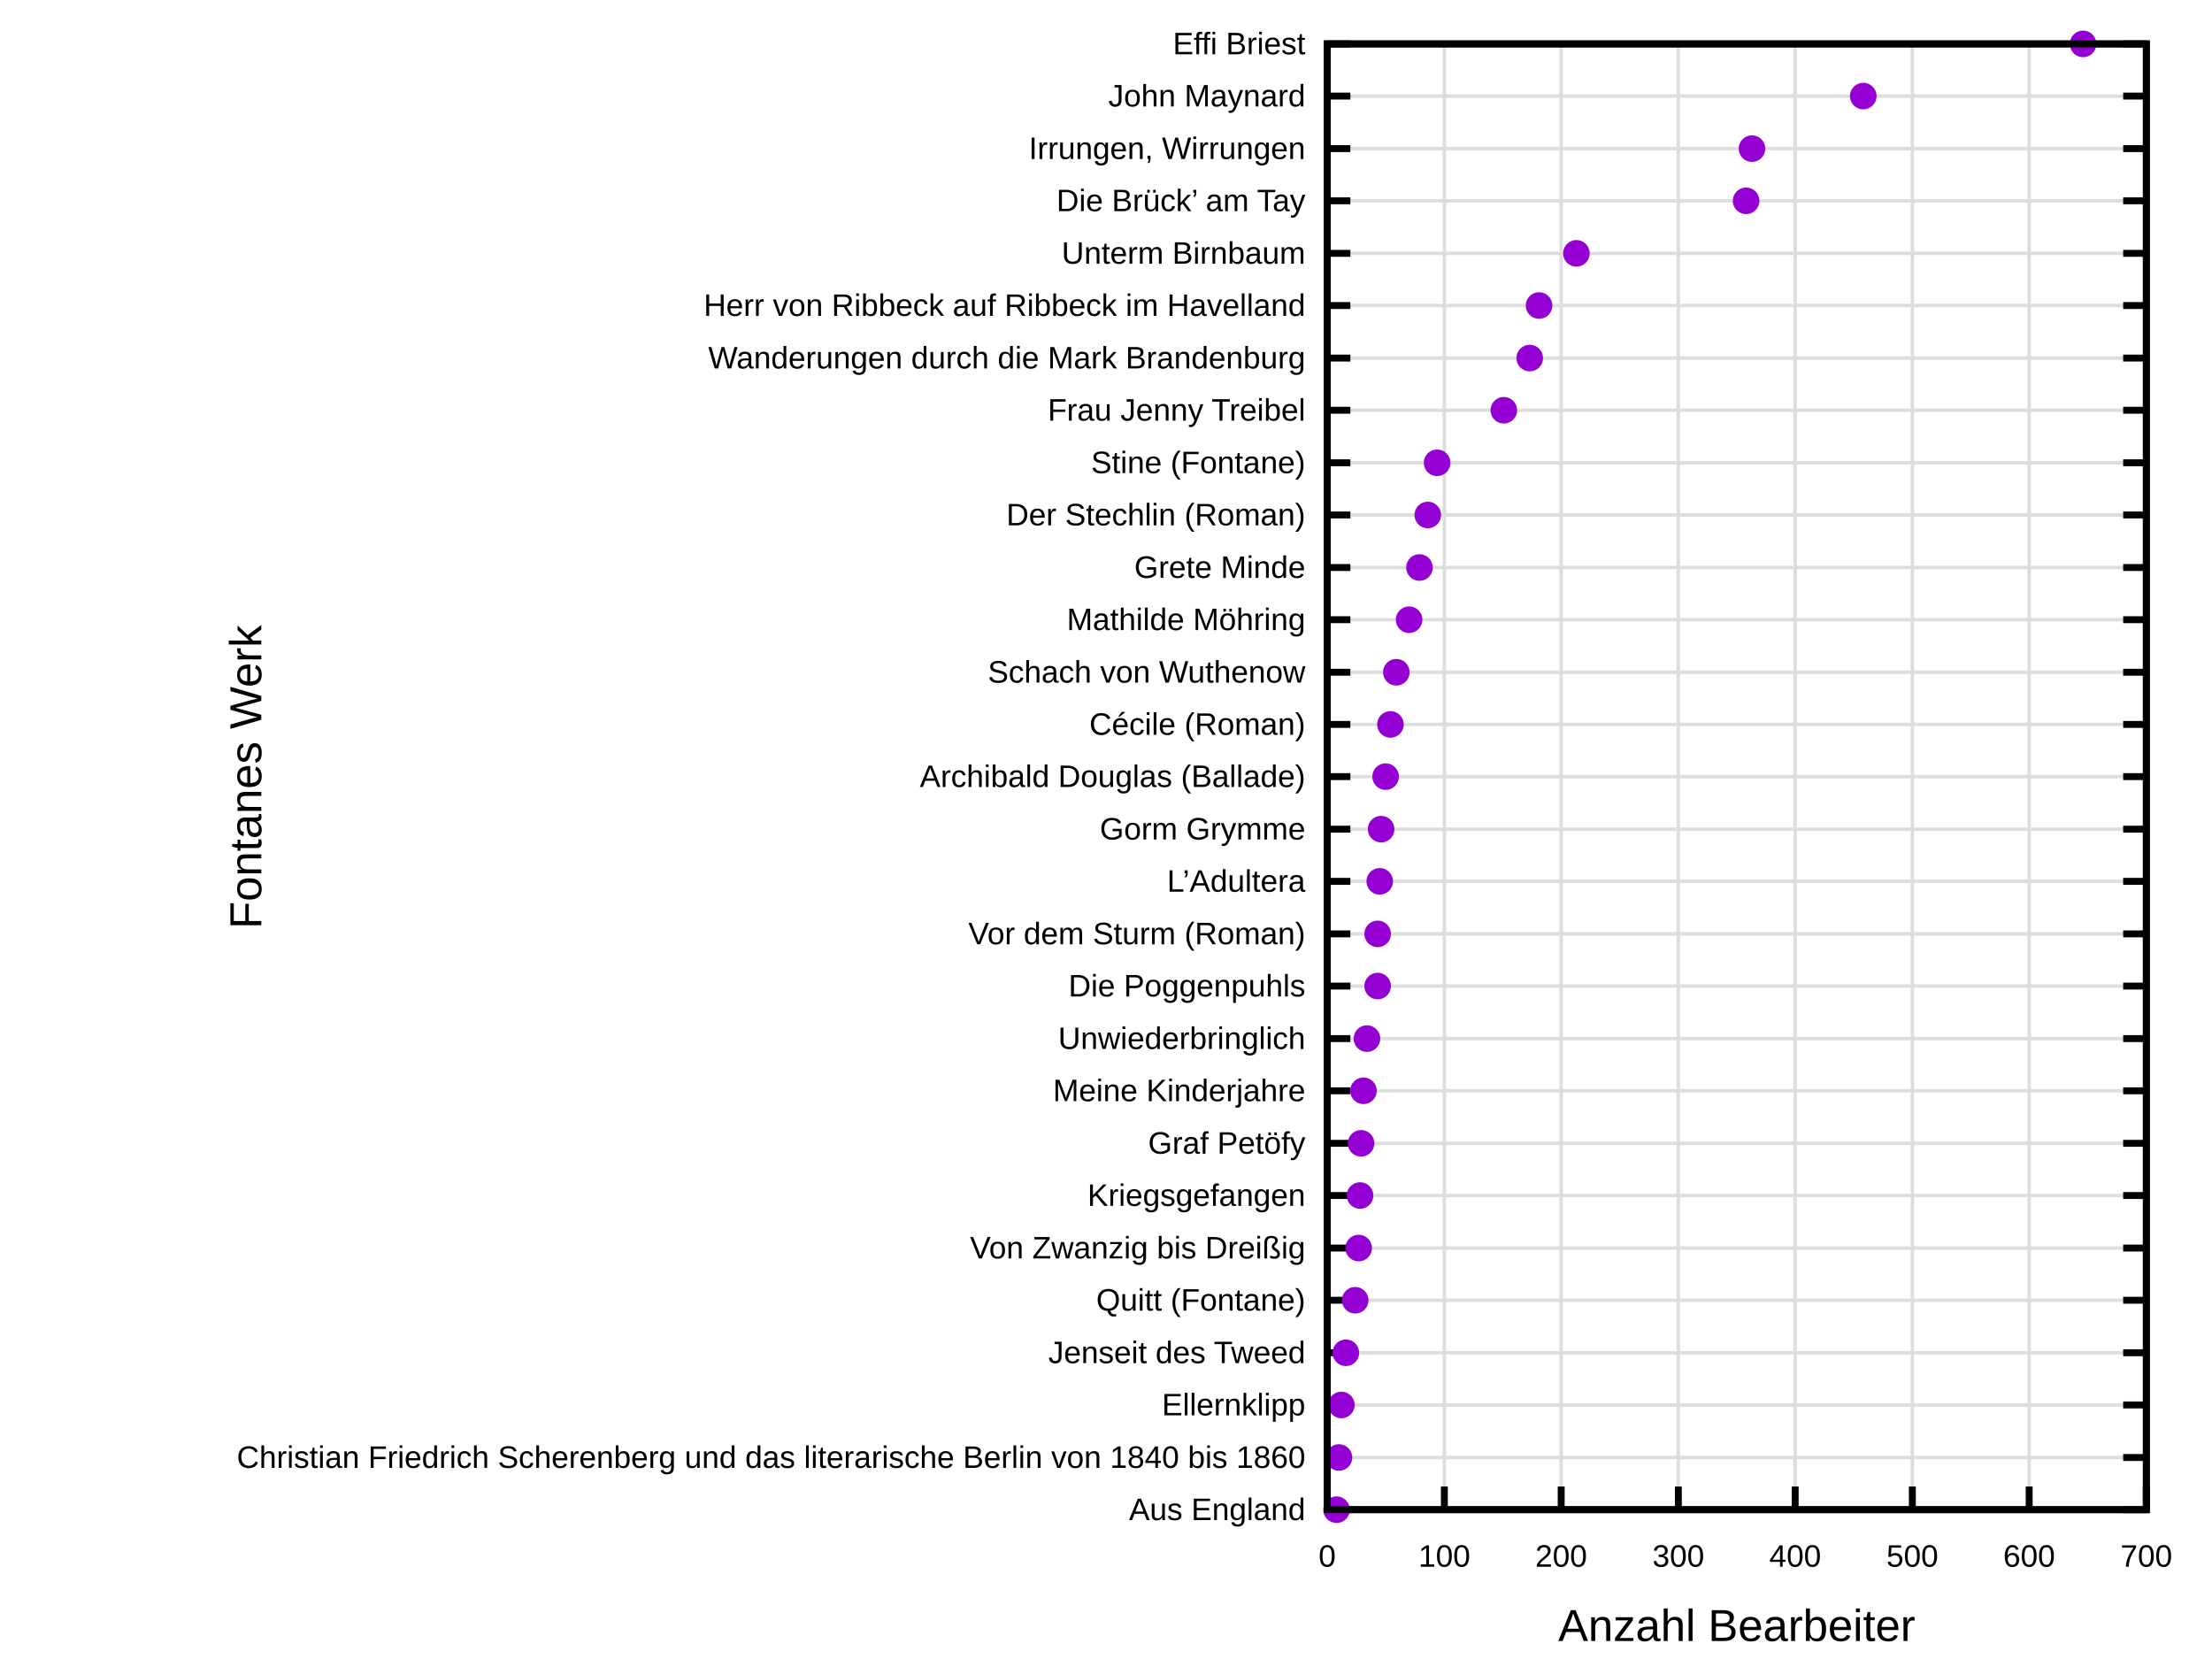
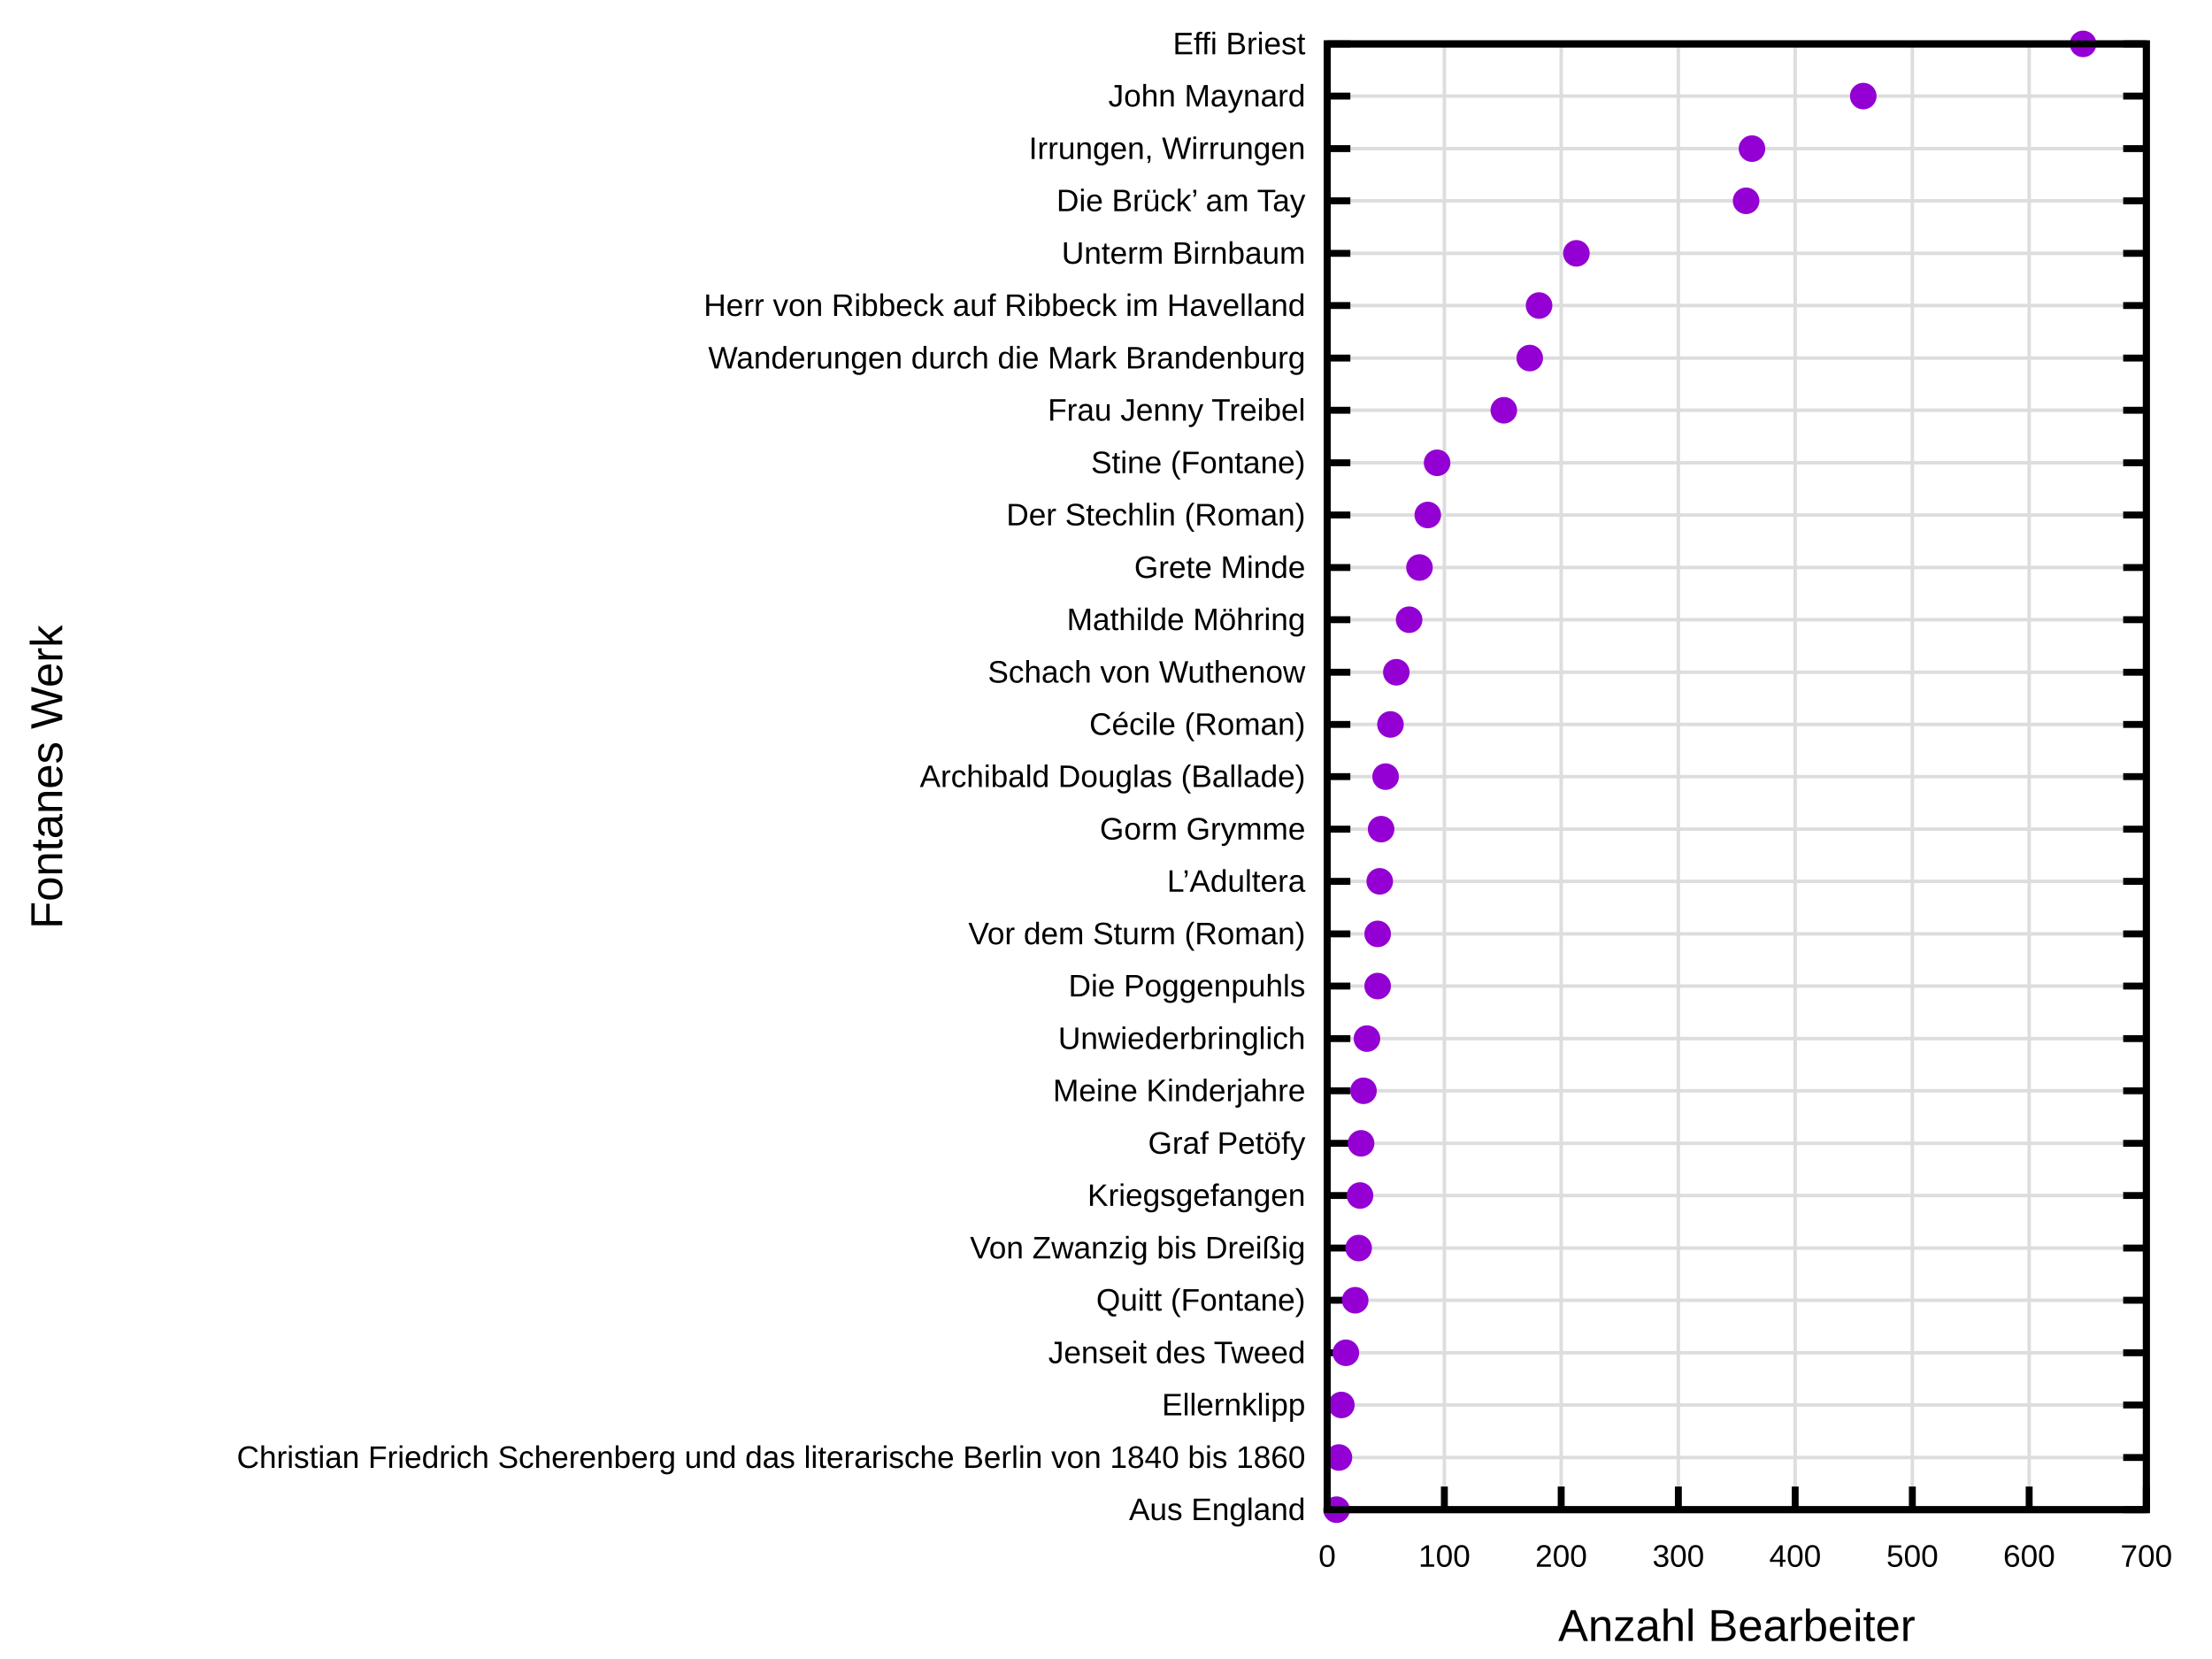
<svg xmlns="http://www.w3.org/2000/svg" xmlns:xlink="http://www.w3.org/1999/xlink" viewBox="0 0 640 480">
  <g id="gnuplot_canvas">
    <rect x="0" y="0" width="640" height="480" fill="none" />
    <defs>
      <circle id="gpDot" r="0.5" stroke-width="0.5" />
      <path id="gpPt0" stroke-width="0.299" stroke="currentColor" d="M-1,0 h2 M0,-1 v2" />
      <path id="gpPt1" stroke-width="0.299" stroke="currentColor" d="M-1,-1 L1,1 M1,-1 L-1,1" />
      <path id="gpPt2" stroke-width="0.299" stroke="currentColor" d="M-1,0 L1,0 M0,-1 L0,1 M-1,-1 L1,1 M-1,1 L1,-1" />
      <rect id="gpPt3" stroke-width="0.299" stroke="currentColor" x="-1" y="-1" width="2" height="2" />
      <rect id="gpPt4" stroke-width="0.299" stroke="currentColor" fill="currentColor" x="-1" y="-1" width="2" height="2" />
      <circle id="gpPt5" stroke-width="0.299" stroke="currentColor" cx="0" cy="0" r="1" />
      <use xlink:href="#gpPt5" id="gpPt6" fill="currentColor" stroke="none" />
      <path id="gpPt7" stroke-width="0.299" stroke="currentColor" d="M0,-1.33 L-1.33,0.67 L1.33,0.67 z" />
      <use xlink:href="#gpPt7" id="gpPt8" fill="currentColor" stroke="none" />
      <use xlink:href="#gpPt7" id="gpPt9" stroke="currentColor" transform="rotate(180)" />
      <use xlink:href="#gpPt9" id="gpPt10" fill="currentColor" stroke="none" />
      <use xlink:href="#gpPt3" id="gpPt11" stroke="currentColor" transform="rotate(45)" />
      <use xlink:href="#gpPt11" id="gpPt12" fill="currentColor" stroke="none" />
      <path id="gpPt13" stroke-width="0.299" stroke="currentColor" d="M0,1.330 L1.265,0.411 L0.782,-1.067 L-0.782,-1.076 L-1.265,0.411 z" />
      <use xlink:href="#gpPt13" id="gpPt14" fill="currentColor" stroke="none" />
      <filter id="textbox" filterUnits="objectBoundingBox" x="0" y="0" height="1" width="1">
        <feFlood flood-color="white" flood-opacity="1" result="bgnd" />
        <feComposite in="SourceGraphic" in2="bgnd" operator="atop" />
      </filter>
      <filter id="greybox" filterUnits="objectBoundingBox" x="0" y="0" height="1" width="1">
        <feFlood flood-color="lightgrey" flood-opacity="1" result="grey" />
        <feComposite in="SourceGraphic" in2="grey" operator="atop" />
      </filter>
    </defs>
    <g fill="none" color="white" stroke="black" stroke-width="2.00" stroke-linecap="butt" stroke-linejoin="miter">
</g>
    <g fill="none" color="black" stroke="currentColor" stroke-width="2.00" stroke-linecap="butt" stroke-linejoin="miter">
</g>
    <g fill="none" color="black" stroke="black" stroke-width="1.00" stroke-linecap="butt" stroke-linejoin="miter">
</g>
    <g fill="none" color="black" stroke="currentColor" stroke-width="1.00" stroke-linecap="butt" stroke-linejoin="miter">
      <path stroke="rgb(221, 221, 221)" class="gridline" d="M384.0,436.8 L621.0,436.8  " />
    </g>
    <g fill="none" color="black" stroke="rgb(221, 221, 221)" stroke-width="2.00" stroke-linecap="butt" stroke-linejoin="miter">
</g>
    <g fill="none" color="black" stroke="currentColor" stroke-width="2.00" stroke-linecap="butt" stroke-linejoin="miter">
      <path stroke="black" d="M384.0,436.8 L390.7,436.8 M621.0,436.8 L614.3,436.8  " />
      <g transform="translate(377.7,439.8)" stroke="none" fill="black" font-family="Arial" font-size="9.00" text-anchor="end">
        <text>
          <tspan font-family="Arial">Aus England</tspan>
        </text>
      </g>
    </g>
    <g fill="none" color="black" stroke="currentColor" stroke-width="2.00" stroke-linecap="butt" stroke-linejoin="miter">
</g>
    <g fill="none" color="black" stroke="black" stroke-width="1.00" stroke-linecap="butt" stroke-linejoin="miter">
</g>
    <g fill="none" color="black" stroke="currentColor" stroke-width="1.00" stroke-linecap="butt" stroke-linejoin="miter">
      <path stroke="rgb(221, 221, 221)" class="gridline" d="M384.0,421.7 L621.0,421.7  " />
    </g>
    <g fill="none" color="black" stroke="rgb(221, 221, 221)" stroke-width="2.00" stroke-linecap="butt" stroke-linejoin="miter">
</g>
    <g fill="none" color="black" stroke="currentColor" stroke-width="2.00" stroke-linecap="butt" stroke-linejoin="miter">
      <path stroke="black" d="M384.0,421.7 L390.7,421.7 M621.0,421.7 L614.3,421.7  " />
      <g transform="translate(377.7,424.7)" stroke="none" fill="black" font-family="Arial" font-size="9.00" text-anchor="end">
        <text>
          <tspan font-family="Arial">Christian Friedrich Scherenberg und das literarische Berlin von 1840 bis 1860</tspan>
        </text>
      </g>
    </g>
    <g fill="none" color="black" stroke="currentColor" stroke-width="2.00" stroke-linecap="butt" stroke-linejoin="miter">
</g>
    <g fill="none" color="black" stroke="black" stroke-width="1.00" stroke-linecap="butt" stroke-linejoin="miter">
</g>
    <g fill="none" color="black" stroke="currentColor" stroke-width="1.00" stroke-linecap="butt" stroke-linejoin="miter">
      <path stroke="rgb(221, 221, 221)" class="gridline" d="M384.0,406.5 L621.0,406.5  " />
    </g>
    <g fill="none" color="black" stroke="rgb(221, 221, 221)" stroke-width="2.00" stroke-linecap="butt" stroke-linejoin="miter">
</g>
    <g fill="none" color="black" stroke="currentColor" stroke-width="2.00" stroke-linecap="butt" stroke-linejoin="miter">
      <path stroke="black" d="M384.0,406.5 L390.7,406.5 M621.0,406.5 L614.3,406.5  " />
      <g transform="translate(377.7,409.5)" stroke="none" fill="black" font-family="Arial" font-size="9.00" text-anchor="end">
        <text>
          <tspan font-family="Arial">Ellernklipp</tspan>
        </text>
      </g>
    </g>
    <g fill="none" color="black" stroke="currentColor" stroke-width="2.00" stroke-linecap="butt" stroke-linejoin="miter">
</g>
    <g fill="none" color="black" stroke="black" stroke-width="1.00" stroke-linecap="butt" stroke-linejoin="miter">
</g>
    <g fill="none" color="black" stroke="currentColor" stroke-width="1.00" stroke-linecap="butt" stroke-linejoin="miter">
      <path stroke="rgb(221, 221, 221)" class="gridline" d="M384.0,391.4 L621.0,391.4  " />
    </g>
    <g fill="none" color="black" stroke="rgb(221, 221, 221)" stroke-width="2.00" stroke-linecap="butt" stroke-linejoin="miter">
</g>
    <g fill="none" color="black" stroke="currentColor" stroke-width="2.00" stroke-linecap="butt" stroke-linejoin="miter">
      <path stroke="black" d="M384.0,391.4 L390.7,391.4 M621.0,391.4 L614.3,391.4  " />
      <g transform="translate(377.7,394.4)" stroke="none" fill="black" font-family="Arial" font-size="9.00" text-anchor="end">
        <text>
          <tspan font-family="Arial">Jenseit des Tweed</tspan>
        </text>
      </g>
    </g>
    <g fill="none" color="black" stroke="currentColor" stroke-width="2.00" stroke-linecap="butt" stroke-linejoin="miter">
</g>
    <g fill="none" color="black" stroke="black" stroke-width="1.00" stroke-linecap="butt" stroke-linejoin="miter">
</g>
    <g fill="none" color="black" stroke="currentColor" stroke-width="1.00" stroke-linecap="butt" stroke-linejoin="miter">
      <path stroke="rgb(221, 221, 221)" class="gridline" d="M384.0,376.2 L621.0,376.2  " />
    </g>
    <g fill="none" color="black" stroke="rgb(221, 221, 221)" stroke-width="2.00" stroke-linecap="butt" stroke-linejoin="miter">
</g>
    <g fill="none" color="black" stroke="currentColor" stroke-width="2.00" stroke-linecap="butt" stroke-linejoin="miter">
      <path stroke="black" d="M384.0,376.2 L390.7,376.2 M621.0,376.2 L614.3,376.2  " />
      <g transform="translate(377.7,379.2)" stroke="none" fill="black" font-family="Arial" font-size="9.00" text-anchor="end">
        <text>
          <tspan font-family="Arial">Quitt (Fontane)</tspan>
        </text>
      </g>
    </g>
    <g fill="none" color="black" stroke="currentColor" stroke-width="2.00" stroke-linecap="butt" stroke-linejoin="miter">
</g>
    <g fill="none" color="black" stroke="black" stroke-width="1.00" stroke-linecap="butt" stroke-linejoin="miter">
</g>
    <g fill="none" color="black" stroke="currentColor" stroke-width="1.00" stroke-linecap="butt" stroke-linejoin="miter">
      <path stroke="rgb(221, 221, 221)" class="gridline" d="M384.0,361.1 L621.0,361.1  " />
    </g>
    <g fill="none" color="black" stroke="rgb(221, 221, 221)" stroke-width="2.00" stroke-linecap="butt" stroke-linejoin="miter">
</g>
    <g fill="none" color="black" stroke="currentColor" stroke-width="2.00" stroke-linecap="butt" stroke-linejoin="miter">
      <path stroke="black" d="M384.0,361.1 L390.7,361.1 M621.0,361.1 L614.3,361.1  " />
      <g transform="translate(377.7,364.1)" stroke="none" fill="black" font-family="Arial" font-size="9.00" text-anchor="end">
        <text>
          <tspan font-family="Arial">Von Zwanzig bis Dreißig</tspan>
        </text>
      </g>
    </g>
    <g fill="none" color="black" stroke="currentColor" stroke-width="2.00" stroke-linecap="butt" stroke-linejoin="miter">
</g>
    <g fill="none" color="black" stroke="black" stroke-width="1.00" stroke-linecap="butt" stroke-linejoin="miter">
</g>
    <g fill="none" color="black" stroke="currentColor" stroke-width="1.00" stroke-linecap="butt" stroke-linejoin="miter">
      <path stroke="rgb(221, 221, 221)" class="gridline" d="M384.0,345.9 L621.0,345.9  " />
    </g>
    <g fill="none" color="black" stroke="rgb(221, 221, 221)" stroke-width="2.00" stroke-linecap="butt" stroke-linejoin="miter">
</g>
    <g fill="none" color="black" stroke="currentColor" stroke-width="2.00" stroke-linecap="butt" stroke-linejoin="miter">
      <path stroke="black" d="M384.0,345.9 L390.7,345.9 M621.0,345.9 L614.3,345.9  " />
      <g transform="translate(377.7,348.9)" stroke="none" fill="black" font-family="Arial" font-size="9.00" text-anchor="end">
        <text>
          <tspan font-family="Arial">Kriegsgefangen</tspan>
        </text>
      </g>
    </g>
    <g fill="none" color="black" stroke="currentColor" stroke-width="2.00" stroke-linecap="butt" stroke-linejoin="miter">
</g>
    <g fill="none" color="black" stroke="black" stroke-width="1.00" stroke-linecap="butt" stroke-linejoin="miter">
</g>
    <g fill="none" color="black" stroke="currentColor" stroke-width="1.00" stroke-linecap="butt" stroke-linejoin="miter">
      <path stroke="rgb(221, 221, 221)" class="gridline" d="M384.0,330.8 L621.0,330.8  " />
    </g>
    <g fill="none" color="black" stroke="rgb(221, 221, 221)" stroke-width="2.00" stroke-linecap="butt" stroke-linejoin="miter">
</g>
    <g fill="none" color="black" stroke="currentColor" stroke-width="2.00" stroke-linecap="butt" stroke-linejoin="miter">
      <path stroke="black" d="M384.0,330.8 L390.7,330.8 M621.0,330.8 L614.3,330.8  " />
      <g transform="translate(377.7,333.8)" stroke="none" fill="black" font-family="Arial" font-size="9.00" text-anchor="end">
        <text>
          <tspan font-family="Arial">Graf Petöfy</tspan>
        </text>
      </g>
    </g>
    <g fill="none" color="black" stroke="currentColor" stroke-width="2.00" stroke-linecap="butt" stroke-linejoin="miter">
</g>
    <g fill="none" color="black" stroke="black" stroke-width="1.00" stroke-linecap="butt" stroke-linejoin="miter">
</g>
    <g fill="none" color="black" stroke="currentColor" stroke-width="1.00" stroke-linecap="butt" stroke-linejoin="miter">
      <path stroke="rgb(221, 221, 221)" class="gridline" d="M384.0,315.6 L621.0,315.6  " />
    </g>
    <g fill="none" color="black" stroke="rgb(221, 221, 221)" stroke-width="2.00" stroke-linecap="butt" stroke-linejoin="miter">
</g>
    <g fill="none" color="black" stroke="currentColor" stroke-width="2.00" stroke-linecap="butt" stroke-linejoin="miter">
      <path stroke="black" d="M384.0,315.6 L390.7,315.6 M621.0,315.6 L614.3,315.6  " />
      <g transform="translate(377.7,318.6)" stroke="none" fill="black" font-family="Arial" font-size="9.00" text-anchor="end">
        <text>
          <tspan font-family="Arial">Meine Kinderjahre</tspan>
        </text>
      </g>
    </g>
    <g fill="none" color="black" stroke="currentColor" stroke-width="2.00" stroke-linecap="butt" stroke-linejoin="miter">
</g>
    <g fill="none" color="black" stroke="black" stroke-width="1.00" stroke-linecap="butt" stroke-linejoin="miter">
</g>
    <g fill="none" color="black" stroke="currentColor" stroke-width="1.00" stroke-linecap="butt" stroke-linejoin="miter">
      <path stroke="rgb(221, 221, 221)" class="gridline" d="M384.0,300.5 L621.0,300.5  " />
    </g>
    <g fill="none" color="black" stroke="rgb(221, 221, 221)" stroke-width="2.00" stroke-linecap="butt" stroke-linejoin="miter">
</g>
    <g fill="none" color="black" stroke="currentColor" stroke-width="2.00" stroke-linecap="butt" stroke-linejoin="miter">
      <path stroke="black" d="M384.0,300.5 L390.7,300.5 M621.0,300.5 L614.3,300.5  " />
      <g transform="translate(377.7,303.5)" stroke="none" fill="black" font-family="Arial" font-size="9.00" text-anchor="end">
        <text>
          <tspan font-family="Arial">Unwiederbringlich</tspan>
        </text>
      </g>
    </g>
    <g fill="none" color="black" stroke="currentColor" stroke-width="2.00" stroke-linecap="butt" stroke-linejoin="miter">
</g>
    <g fill="none" color="black" stroke="black" stroke-width="1.00" stroke-linecap="butt" stroke-linejoin="miter">
</g>
    <g fill="none" color="black" stroke="currentColor" stroke-width="1.00" stroke-linecap="butt" stroke-linejoin="miter">
      <path stroke="rgb(221, 221, 221)" class="gridline" d="M384.0,285.3 L621.0,285.3  " />
    </g>
    <g fill="none" color="black" stroke="rgb(221, 221, 221)" stroke-width="2.00" stroke-linecap="butt" stroke-linejoin="miter">
</g>
    <g fill="none" color="black" stroke="currentColor" stroke-width="2.00" stroke-linecap="butt" stroke-linejoin="miter">
      <path stroke="black" d="M384.0,285.3 L390.7,285.3 M621.0,285.3 L614.3,285.3  " />
      <g transform="translate(377.7,288.3)" stroke="none" fill="black" font-family="Arial" font-size="9.00" text-anchor="end">
        <text>
          <tspan font-family="Arial">Die Poggenpuhls</tspan>
        </text>
      </g>
    </g>
    <g fill="none" color="black" stroke="currentColor" stroke-width="2.00" stroke-linecap="butt" stroke-linejoin="miter">
</g>
    <g fill="none" color="black" stroke="black" stroke-width="1.00" stroke-linecap="butt" stroke-linejoin="miter">
</g>
    <g fill="none" color="black" stroke="currentColor" stroke-width="1.00" stroke-linecap="butt" stroke-linejoin="miter">
      <path stroke="rgb(221, 221, 221)" class="gridline" d="M384.0,270.2 L621.0,270.2  " />
    </g>
    <g fill="none" color="black" stroke="rgb(221, 221, 221)" stroke-width="2.00" stroke-linecap="butt" stroke-linejoin="miter">
</g>
    <g fill="none" color="black" stroke="currentColor" stroke-width="2.00" stroke-linecap="butt" stroke-linejoin="miter">
      <path stroke="black" d="M384.0,270.2 L390.7,270.2 M621.0,270.2 L614.3,270.2  " />
      <g transform="translate(377.7,273.2)" stroke="none" fill="black" font-family="Arial" font-size="9.00" text-anchor="end">
        <text>
          <tspan font-family="Arial">Vor dem Sturm (Roman)</tspan>
        </text>
      </g>
    </g>
    <g fill="none" color="black" stroke="currentColor" stroke-width="2.00" stroke-linecap="butt" stroke-linejoin="miter">
</g>
    <g fill="none" color="black" stroke="black" stroke-width="1.00" stroke-linecap="butt" stroke-linejoin="miter">
</g>
    <g fill="none" color="black" stroke="currentColor" stroke-width="1.00" stroke-linecap="butt" stroke-linejoin="miter">
      <path stroke="rgb(221, 221, 221)" class="gridline" d="M384.0,255.0 L621.0,255.0  " />
    </g>
    <g fill="none" color="black" stroke="rgb(221, 221, 221)" stroke-width="2.00" stroke-linecap="butt" stroke-linejoin="miter">
</g>
    <g fill="none" color="black" stroke="currentColor" stroke-width="2.00" stroke-linecap="butt" stroke-linejoin="miter">
      <path stroke="black" d="M384.0,255.0 L390.7,255.0 M621.0,255.0 L614.3,255.0  " />
      <g transform="translate(377.7,258.0)" stroke="none" fill="black" font-family="Arial" font-size="9.00" text-anchor="end">
        <text>
          <tspan font-family="Arial">L’Adultera</tspan>
        </text>
      </g>
    </g>
    <g fill="none" color="black" stroke="currentColor" stroke-width="2.00" stroke-linecap="butt" stroke-linejoin="miter">
</g>
    <g fill="none" color="black" stroke="black" stroke-width="1.00" stroke-linecap="butt" stroke-linejoin="miter">
</g>
    <g fill="none" color="black" stroke="currentColor" stroke-width="1.00" stroke-linecap="butt" stroke-linejoin="miter">
      <path stroke="rgb(221, 221, 221)" class="gridline" d="M384.0,239.9 L621.0,239.9  " />
    </g>
    <g fill="none" color="black" stroke="rgb(221, 221, 221)" stroke-width="2.00" stroke-linecap="butt" stroke-linejoin="miter">
</g>
    <g fill="none" color="black" stroke="currentColor" stroke-width="2.00" stroke-linecap="butt" stroke-linejoin="miter">
      <path stroke="black" d="M384.0,239.9 L390.7,239.9 M621.0,239.9 L614.3,239.9  " />
      <g transform="translate(377.7,242.9)" stroke="none" fill="black" font-family="Arial" font-size="9.00" text-anchor="end">
        <text>
          <tspan font-family="Arial">Gorm Grymme</tspan>
        </text>
      </g>
    </g>
    <g fill="none" color="black" stroke="currentColor" stroke-width="2.00" stroke-linecap="butt" stroke-linejoin="miter">
</g>
    <g fill="none" color="black" stroke="black" stroke-width="1.00" stroke-linecap="butt" stroke-linejoin="miter">
</g>
    <g fill="none" color="black" stroke="currentColor" stroke-width="1.00" stroke-linecap="butt" stroke-linejoin="miter">
      <path stroke="rgb(221, 221, 221)" class="gridline" d="M384.0,224.7 L621.0,224.7  " />
    </g>
    <g fill="none" color="black" stroke="rgb(221, 221, 221)" stroke-width="2.00" stroke-linecap="butt" stroke-linejoin="miter">
</g>
    <g fill="none" color="black" stroke="currentColor" stroke-width="2.00" stroke-linecap="butt" stroke-linejoin="miter">
      <path stroke="black" d="M384.0,224.7 L390.7,224.7 M621.0,224.7 L614.3,224.7  " />
      <g transform="translate(377.7,227.7)" stroke="none" fill="black" font-family="Arial" font-size="9.00" text-anchor="end">
        <text>
          <tspan font-family="Arial">Archibald Douglas (Ballade)</tspan>
        </text>
      </g>
    </g>
    <g fill="none" color="black" stroke="currentColor" stroke-width="2.00" stroke-linecap="butt" stroke-linejoin="miter">
</g>
    <g fill="none" color="black" stroke="black" stroke-width="1.00" stroke-linecap="butt" stroke-linejoin="miter">
</g>
    <g fill="none" color="black" stroke="currentColor" stroke-width="1.00" stroke-linecap="butt" stroke-linejoin="miter">
      <path stroke="rgb(221, 221, 221)" class="gridline" d="M384.0,209.6 L621.0,209.6  " />
    </g>
    <g fill="none" color="black" stroke="rgb(221, 221, 221)" stroke-width="2.00" stroke-linecap="butt" stroke-linejoin="miter">
</g>
    <g fill="none" color="black" stroke="currentColor" stroke-width="2.00" stroke-linecap="butt" stroke-linejoin="miter">
      <path stroke="black" d="M384.0,209.6 L390.7,209.6 M621.0,209.6 L614.3,209.6  " />
      <g transform="translate(377.7,212.6)" stroke="none" fill="black" font-family="Arial" font-size="9.00" text-anchor="end">
        <text>
          <tspan font-family="Arial">Cécile (Roman)</tspan>
        </text>
      </g>
    </g>
    <g fill="none" color="black" stroke="currentColor" stroke-width="2.00" stroke-linecap="butt" stroke-linejoin="miter">
</g>
    <g fill="none" color="black" stroke="black" stroke-width="1.00" stroke-linecap="butt" stroke-linejoin="miter">
</g>
    <g fill="none" color="black" stroke="currentColor" stroke-width="1.00" stroke-linecap="butt" stroke-linejoin="miter">
      <path stroke="rgb(221, 221, 221)" class="gridline" d="M384.0,194.5 L621.0,194.5  " />
    </g>
    <g fill="none" color="black" stroke="rgb(221, 221, 221)" stroke-width="2.00" stroke-linecap="butt" stroke-linejoin="miter">
</g>
    <g fill="none" color="black" stroke="currentColor" stroke-width="2.00" stroke-linecap="butt" stroke-linejoin="miter">
      <path stroke="black" d="M384.0,194.5 L390.7,194.5 M621.0,194.5 L614.3,194.5  " />
      <g transform="translate(377.7,197.5)" stroke="none" fill="black" font-family="Arial" font-size="9.00" text-anchor="end">
        <text>
          <tspan font-family="Arial">Schach von Wuthenow</tspan>
        </text>
      </g>
    </g>
    <g fill="none" color="black" stroke="currentColor" stroke-width="2.00" stroke-linecap="butt" stroke-linejoin="miter">
</g>
    <g fill="none" color="black" stroke="black" stroke-width="1.00" stroke-linecap="butt" stroke-linejoin="miter">
</g>
    <g fill="none" color="black" stroke="currentColor" stroke-width="1.00" stroke-linecap="butt" stroke-linejoin="miter">
      <path stroke="rgb(221, 221, 221)" class="gridline" d="M384.0,179.3 L621.0,179.3  " />
    </g>
    <g fill="none" color="black" stroke="rgb(221, 221, 221)" stroke-width="2.00" stroke-linecap="butt" stroke-linejoin="miter">
</g>
    <g fill="none" color="black" stroke="currentColor" stroke-width="2.00" stroke-linecap="butt" stroke-linejoin="miter">
      <path stroke="black" d="M384.0,179.3 L390.7,179.3 M621.0,179.3 L614.3,179.3  " />
      <g transform="translate(377.7,182.3)" stroke="none" fill="black" font-family="Arial" font-size="9.00" text-anchor="end">
        <text>
          <tspan font-family="Arial">Mathilde Möhring</tspan>
        </text>
      </g>
    </g>
    <g fill="none" color="black" stroke="currentColor" stroke-width="2.00" stroke-linecap="butt" stroke-linejoin="miter">
</g>
    <g fill="none" color="black" stroke="black" stroke-width="1.00" stroke-linecap="butt" stroke-linejoin="miter">
</g>
    <g fill="none" color="black" stroke="currentColor" stroke-width="1.00" stroke-linecap="butt" stroke-linejoin="miter">
      <path stroke="rgb(221, 221, 221)" class="gridline" d="M384.0,164.2 L621.0,164.2  " />
    </g>
    <g fill="none" color="black" stroke="rgb(221, 221, 221)" stroke-width="2.00" stroke-linecap="butt" stroke-linejoin="miter">
</g>
    <g fill="none" color="black" stroke="currentColor" stroke-width="2.00" stroke-linecap="butt" stroke-linejoin="miter">
      <path stroke="black" d="M384.0,164.2 L390.7,164.2 M621.0,164.2 L614.3,164.2  " />
      <g transform="translate(377.7,167.2)" stroke="none" fill="black" font-family="Arial" font-size="9.00" text-anchor="end">
        <text>
          <tspan font-family="Arial">Grete Minde</tspan>
        </text>
      </g>
    </g>
    <g fill="none" color="black" stroke="currentColor" stroke-width="2.00" stroke-linecap="butt" stroke-linejoin="miter">
</g>
    <g fill="none" color="black" stroke="black" stroke-width="1.00" stroke-linecap="butt" stroke-linejoin="miter">
</g>
    <g fill="none" color="black" stroke="currentColor" stroke-width="1.00" stroke-linecap="butt" stroke-linejoin="miter">
      <path stroke="rgb(221, 221, 221)" class="gridline" d="M384.0,149.0 L621.0,149.0  " />
    </g>
    <g fill="none" color="black" stroke="rgb(221, 221, 221)" stroke-width="2.00" stroke-linecap="butt" stroke-linejoin="miter">
</g>
    <g fill="none" color="black" stroke="currentColor" stroke-width="2.00" stroke-linecap="butt" stroke-linejoin="miter">
      <path stroke="black" d="M384.0,149.0 L390.7,149.0 M621.0,149.0 L614.3,149.0  " />
      <g transform="translate(377.7,152.0)" stroke="none" fill="black" font-family="Arial" font-size="9.00" text-anchor="end">
        <text>
          <tspan font-family="Arial">Der Stechlin (Roman)</tspan>
        </text>
      </g>
    </g>
    <g fill="none" color="black" stroke="currentColor" stroke-width="2.00" stroke-linecap="butt" stroke-linejoin="miter">
</g>
    <g fill="none" color="black" stroke="black" stroke-width="1.00" stroke-linecap="butt" stroke-linejoin="miter">
</g>
    <g fill="none" color="black" stroke="currentColor" stroke-width="1.00" stroke-linecap="butt" stroke-linejoin="miter">
      <path stroke="rgb(221, 221, 221)" class="gridline" d="M384.0,133.9 L621.0,133.9  " />
    </g>
    <g fill="none" color="black" stroke="rgb(221, 221, 221)" stroke-width="2.00" stroke-linecap="butt" stroke-linejoin="miter">
</g>
    <g fill="none" color="black" stroke="currentColor" stroke-width="2.00" stroke-linecap="butt" stroke-linejoin="miter">
      <path stroke="black" d="M384.0,133.9 L390.7,133.9 M621.0,133.9 L614.3,133.9  " />
      <g transform="translate(377.7,136.9)" stroke="none" fill="black" font-family="Arial" font-size="9.00" text-anchor="end">
        <text>
          <tspan font-family="Arial">Stine (Fontane)</tspan>
        </text>
      </g>
    </g>
    <g fill="none" color="black" stroke="currentColor" stroke-width="2.00" stroke-linecap="butt" stroke-linejoin="miter">
</g>
    <g fill="none" color="black" stroke="black" stroke-width="1.00" stroke-linecap="butt" stroke-linejoin="miter">
</g>
    <g fill="none" color="black" stroke="currentColor" stroke-width="1.00" stroke-linecap="butt" stroke-linejoin="miter">
      <path stroke="rgb(221, 221, 221)" class="gridline" d="M384.0,118.7 L621.0,118.7  " />
    </g>
    <g fill="none" color="black" stroke="rgb(221, 221, 221)" stroke-width="2.00" stroke-linecap="butt" stroke-linejoin="miter">
</g>
    <g fill="none" color="black" stroke="currentColor" stroke-width="2.00" stroke-linecap="butt" stroke-linejoin="miter">
      <path stroke="black" d="M384.0,118.7 L390.7,118.7 M621.0,118.7 L614.3,118.7  " />
      <g transform="translate(377.7,121.7)" stroke="none" fill="black" font-family="Arial" font-size="9.00" text-anchor="end">
        <text>
          <tspan font-family="Arial">Frau Jenny Treibel</tspan>
        </text>
      </g>
    </g>
    <g fill="none" color="black" stroke="currentColor" stroke-width="2.00" stroke-linecap="butt" stroke-linejoin="miter">
</g>
    <g fill="none" color="black" stroke="black" stroke-width="1.00" stroke-linecap="butt" stroke-linejoin="miter">
</g>
    <g fill="none" color="black" stroke="currentColor" stroke-width="1.00" stroke-linecap="butt" stroke-linejoin="miter">
      <path stroke="rgb(221, 221, 221)" class="gridline" d="M384.0,103.6 L621.0,103.6  " />
    </g>
    <g fill="none" color="black" stroke="rgb(221, 221, 221)" stroke-width="2.00" stroke-linecap="butt" stroke-linejoin="miter">
</g>
    <g fill="none" color="black" stroke="currentColor" stroke-width="2.00" stroke-linecap="butt" stroke-linejoin="miter">
      <path stroke="black" d="M384.0,103.6 L390.7,103.6 M621.0,103.6 L614.3,103.6  " />
      <g transform="translate(377.7,106.6)" stroke="none" fill="black" font-family="Arial" font-size="9.00" text-anchor="end">
        <text>
          <tspan font-family="Arial">Wanderungen durch die Mark Brandenburg</tspan>
        </text>
      </g>
    </g>
    <g fill="none" color="black" stroke="currentColor" stroke-width="2.00" stroke-linecap="butt" stroke-linejoin="miter">
</g>
    <g fill="none" color="black" stroke="black" stroke-width="1.00" stroke-linecap="butt" stroke-linejoin="miter">
</g>
    <g fill="none" color="black" stroke="currentColor" stroke-width="1.00" stroke-linecap="butt" stroke-linejoin="miter">
      <path stroke="rgb(221, 221, 221)" class="gridline" d="M384.0,88.4 L621.0,88.4  " />
    </g>
    <g fill="none" color="black" stroke="rgb(221, 221, 221)" stroke-width="2.00" stroke-linecap="butt" stroke-linejoin="miter">
</g>
    <g fill="none" color="black" stroke="currentColor" stroke-width="2.00" stroke-linecap="butt" stroke-linejoin="miter">
      <path stroke="black" d="M384.0,88.4 L390.7,88.4 M621.0,88.4 L614.3,88.4  " />
      <g transform="translate(377.7,91.4)" stroke="none" fill="black" font-family="Arial" font-size="9.00" text-anchor="end">
        <text>
          <tspan font-family="Arial">Herr von Ribbeck auf Ribbeck im Havelland</tspan>
        </text>
      </g>
    </g>
    <g fill="none" color="black" stroke="currentColor" stroke-width="2.00" stroke-linecap="butt" stroke-linejoin="miter">
</g>
    <g fill="none" color="black" stroke="black" stroke-width="1.00" stroke-linecap="butt" stroke-linejoin="miter">
</g>
    <g fill="none" color="black" stroke="currentColor" stroke-width="1.00" stroke-linecap="butt" stroke-linejoin="miter">
      <path stroke="rgb(221, 221, 221)" class="gridline" d="M384.0,73.3 L621.0,73.3  " />
    </g>
    <g fill="none" color="black" stroke="rgb(221, 221, 221)" stroke-width="2.00" stroke-linecap="butt" stroke-linejoin="miter">
</g>
    <g fill="none" color="black" stroke="currentColor" stroke-width="2.00" stroke-linecap="butt" stroke-linejoin="miter">
      <path stroke="black" d="M384.0,73.3 L390.7,73.3 M621.0,73.3 L614.3,73.3  " />
      <g transform="translate(377.7,76.3)" stroke="none" fill="black" font-family="Arial" font-size="9.00" text-anchor="end">
        <text>
          <tspan font-family="Arial">Unterm Birnbaum</tspan>
        </text>
      </g>
    </g>
    <g fill="none" color="black" stroke="currentColor" stroke-width="2.00" stroke-linecap="butt" stroke-linejoin="miter">
</g>
    <g fill="none" color="black" stroke="black" stroke-width="1.00" stroke-linecap="butt" stroke-linejoin="miter">
</g>
    <g fill="none" color="black" stroke="currentColor" stroke-width="1.00" stroke-linecap="butt" stroke-linejoin="miter">
      <path stroke="rgb(221, 221, 221)" class="gridline" d="M384.0,58.1 L621.0,58.1  " />
    </g>
    <g fill="none" color="black" stroke="rgb(221, 221, 221)" stroke-width="2.00" stroke-linecap="butt" stroke-linejoin="miter">
</g>
    <g fill="none" color="black" stroke="currentColor" stroke-width="2.00" stroke-linecap="butt" stroke-linejoin="miter">
      <path stroke="black" d="M384.0,58.1 L390.7,58.1 M621.0,58.1 L614.3,58.1  " />
      <g transform="translate(377.7,61.1)" stroke="none" fill="black" font-family="Arial" font-size="9.00" text-anchor="end">
        <text>
          <tspan font-family="Arial">Die Brück’ am Tay</tspan>
        </text>
      </g>
    </g>
    <g fill="none" color="black" stroke="currentColor" stroke-width="2.00" stroke-linecap="butt" stroke-linejoin="miter">
</g>
    <g fill="none" color="black" stroke="black" stroke-width="1.00" stroke-linecap="butt" stroke-linejoin="miter">
</g>
    <g fill="none" color="black" stroke="currentColor" stroke-width="1.00" stroke-linecap="butt" stroke-linejoin="miter">
      <path stroke="rgb(221, 221, 221)" class="gridline" d="M384.0,43.0 L621.0,43.0  " />
    </g>
    <g fill="none" color="black" stroke="rgb(221, 221, 221)" stroke-width="2.00" stroke-linecap="butt" stroke-linejoin="miter">
</g>
    <g fill="none" color="black" stroke="currentColor" stroke-width="2.00" stroke-linecap="butt" stroke-linejoin="miter">
      <path stroke="black" d="M384.0,43.0 L390.7,43.0 M621.0,43.0 L614.3,43.0  " />
      <g transform="translate(377.7,46.0)" stroke="none" fill="black" font-family="Arial" font-size="9.00" text-anchor="end">
        <text>
          <tspan font-family="Arial">Irrungen, Wirrungen</tspan>
        </text>
      </g>
    </g>
    <g fill="none" color="black" stroke="currentColor" stroke-width="2.00" stroke-linecap="butt" stroke-linejoin="miter">
</g>
    <g fill="none" color="black" stroke="black" stroke-width="1.00" stroke-linecap="butt" stroke-linejoin="miter">
</g>
    <g fill="none" color="black" stroke="currentColor" stroke-width="1.00" stroke-linecap="butt" stroke-linejoin="miter">
      <path stroke="rgb(221, 221, 221)" class="gridline" d="M384.0,27.8 L621.0,27.8  " />
    </g>
    <g fill="none" color="black" stroke="rgb(221, 221, 221)" stroke-width="2.00" stroke-linecap="butt" stroke-linejoin="miter">
</g>
    <g fill="none" color="black" stroke="currentColor" stroke-width="2.00" stroke-linecap="butt" stroke-linejoin="miter">
      <path stroke="black" d="M384.0,27.8 L390.7,27.8 M621.0,27.8 L614.3,27.8  " />
      <g transform="translate(377.7,30.8)" stroke="none" fill="black" font-family="Arial" font-size="9.00" text-anchor="end">
        <text>
          <tspan font-family="Arial">John Maynard</tspan>
        </text>
      </g>
    </g>
    <g fill="none" color="black" stroke="currentColor" stroke-width="2.00" stroke-linecap="butt" stroke-linejoin="miter">
</g>
    <g fill="none" color="black" stroke="black" stroke-width="1.00" stroke-linecap="butt" stroke-linejoin="miter">
</g>
    <g fill="none" color="black" stroke="currentColor" stroke-width="1.00" stroke-linecap="butt" stroke-linejoin="miter">
      <path stroke="rgb(221, 221, 221)" class="gridline" d="M384.0,12.7 L621.0,12.7  " />
    </g>
    <g fill="none" color="black" stroke="rgb(221, 221, 221)" stroke-width="2.00" stroke-linecap="butt" stroke-linejoin="miter">
</g>
    <g fill="none" color="black" stroke="currentColor" stroke-width="2.00" stroke-linecap="butt" stroke-linejoin="miter">
      <path stroke="black" d="M384.0,12.7 L390.7,12.7 M621.0,12.7 L614.3,12.7  " />
      <g transform="translate(377.7,15.7)" stroke="none" fill="black" font-family="Arial" font-size="9.00" text-anchor="end">
        <text>
          <tspan font-family="Arial">Effi Briest</tspan>
        </text>
      </g>
    </g>
    <g fill="none" color="black" stroke="currentColor" stroke-width="2.00" stroke-linecap="butt" stroke-linejoin="miter">
</g>
    <g fill="none" color="black" stroke="black" stroke-width="1.00" stroke-linecap="butt" stroke-linejoin="miter">
</g>
    <g fill="none" color="black" stroke="currentColor" stroke-width="1.00" stroke-linecap="butt" stroke-linejoin="miter">
      <path stroke="rgb(221, 221, 221)" class="gridline" d="M384.0,436.8 L384.0,12.7  " />
    </g>
    <g fill="none" color="black" stroke="rgb(221, 221, 221)" stroke-width="2.00" stroke-linecap="butt" stroke-linejoin="miter">
</g>
    <g fill="none" color="black" stroke="currentColor" stroke-width="2.00" stroke-linecap="butt" stroke-linejoin="miter">
      <path stroke="black" d="M384.0,436.8 L384.0,430.1  " />
      <g transform="translate(384.0,453.3)" stroke="none" fill="black" font-family="Arial" font-size="9.00" text-anchor="middle">
        <text>
          <tspan font-family="Arial"> 0</tspan>
        </text>
      </g>
    </g>
    <g fill="none" color="black" stroke="currentColor" stroke-width="2.00" stroke-linecap="butt" stroke-linejoin="miter">
</g>
    <g fill="none" color="black" stroke="black" stroke-width="1.00" stroke-linecap="butt" stroke-linejoin="miter">
</g>
    <g fill="none" color="black" stroke="currentColor" stroke-width="1.00" stroke-linecap="butt" stroke-linejoin="miter">
      <path stroke="rgb(221, 221, 221)" class="gridline" d="M417.9,436.8 L417.9,12.7  " />
    </g>
    <g fill="none" color="black" stroke="rgb(221, 221, 221)" stroke-width="2.00" stroke-linecap="butt" stroke-linejoin="miter">
</g>
    <g fill="none" color="black" stroke="currentColor" stroke-width="2.00" stroke-linecap="butt" stroke-linejoin="miter">
      <path stroke="black" d="M417.9,436.8 L417.9,430.1  " />
      <g transform="translate(417.9,453.3)" stroke="none" fill="black" font-family="Arial" font-size="9.00" text-anchor="middle">
        <text>
          <tspan font-family="Arial"> 100</tspan>
        </text>
      </g>
    </g>
    <g fill="none" color="black" stroke="currentColor" stroke-width="2.00" stroke-linecap="butt" stroke-linejoin="miter">
</g>
    <g fill="none" color="black" stroke="black" stroke-width="1.00" stroke-linecap="butt" stroke-linejoin="miter">
</g>
    <g fill="none" color="black" stroke="currentColor" stroke-width="1.00" stroke-linecap="butt" stroke-linejoin="miter">
      <path stroke="rgb(221, 221, 221)" class="gridline" d="M451.7,436.8 L451.7,12.7  " />
    </g>
    <g fill="none" color="black" stroke="rgb(221, 221, 221)" stroke-width="2.00" stroke-linecap="butt" stroke-linejoin="miter">
</g>
    <g fill="none" color="black" stroke="currentColor" stroke-width="2.00" stroke-linecap="butt" stroke-linejoin="miter">
      <path stroke="black" d="M451.7,436.8 L451.7,430.1  " />
      <g transform="translate(451.7,453.3)" stroke="none" fill="black" font-family="Arial" font-size="9.00" text-anchor="middle">
        <text>
          <tspan font-family="Arial"> 200</tspan>
        </text>
      </g>
    </g>
    <g fill="none" color="black" stroke="currentColor" stroke-width="2.00" stroke-linecap="butt" stroke-linejoin="miter">
</g>
    <g fill="none" color="black" stroke="black" stroke-width="1.00" stroke-linecap="butt" stroke-linejoin="miter">
</g>
    <g fill="none" color="black" stroke="currentColor" stroke-width="1.00" stroke-linecap="butt" stroke-linejoin="miter">
      <path stroke="rgb(221, 221, 221)" class="gridline" d="M485.6,436.8 L485.6,12.7  " />
    </g>
    <g fill="none" color="black" stroke="rgb(221, 221, 221)" stroke-width="2.00" stroke-linecap="butt" stroke-linejoin="miter">
</g>
    <g fill="none" color="black" stroke="currentColor" stroke-width="2.00" stroke-linecap="butt" stroke-linejoin="miter">
      <path stroke="black" d="M485.6,436.8 L485.6,430.1  " />
      <g transform="translate(485.6,453.3)" stroke="none" fill="black" font-family="Arial" font-size="9.00" text-anchor="middle">
        <text>
          <tspan font-family="Arial"> 300</tspan>
        </text>
      </g>
    </g>
    <g fill="none" color="black" stroke="currentColor" stroke-width="2.00" stroke-linecap="butt" stroke-linejoin="miter">
</g>
    <g fill="none" color="black" stroke="black" stroke-width="1.00" stroke-linecap="butt" stroke-linejoin="miter">
</g>
    <g fill="none" color="black" stroke="currentColor" stroke-width="1.00" stroke-linecap="butt" stroke-linejoin="miter">
      <path stroke="rgb(221, 221, 221)" class="gridline" d="M519.4,436.8 L519.4,12.7  " />
    </g>
    <g fill="none" color="black" stroke="rgb(221, 221, 221)" stroke-width="2.00" stroke-linecap="butt" stroke-linejoin="miter">
</g>
    <g fill="none" color="black" stroke="currentColor" stroke-width="2.00" stroke-linecap="butt" stroke-linejoin="miter">
      <path stroke="black" d="M519.4,436.8 L519.4,430.1  " />
      <g transform="translate(519.4,453.3)" stroke="none" fill="black" font-family="Arial" font-size="9.00" text-anchor="middle">
        <text>
          <tspan font-family="Arial"> 400</tspan>
        </text>
      </g>
    </g>
    <g fill="none" color="black" stroke="currentColor" stroke-width="2.00" stroke-linecap="butt" stroke-linejoin="miter">
</g>
    <g fill="none" color="black" stroke="black" stroke-width="1.00" stroke-linecap="butt" stroke-linejoin="miter">
</g>
    <g fill="none" color="black" stroke="currentColor" stroke-width="1.00" stroke-linecap="butt" stroke-linejoin="miter">
      <path stroke="rgb(221, 221, 221)" class="gridline" d="M553.3,436.8 L553.3,12.7  " />
    </g>
    <g fill="none" color="black" stroke="rgb(221, 221, 221)" stroke-width="2.00" stroke-linecap="butt" stroke-linejoin="miter">
</g>
    <g fill="none" color="black" stroke="currentColor" stroke-width="2.00" stroke-linecap="butt" stroke-linejoin="miter">
      <path stroke="black" d="M553.3,436.8 L553.3,430.1  " />
      <g transform="translate(553.3,453.3)" stroke="none" fill="black" font-family="Arial" font-size="9.00" text-anchor="middle">
        <text>
          <tspan font-family="Arial"> 500</tspan>
        </text>
      </g>
    </g>
    <g fill="none" color="black" stroke="currentColor" stroke-width="2.00" stroke-linecap="butt" stroke-linejoin="miter">
</g>
    <g fill="none" color="black" stroke="black" stroke-width="1.00" stroke-linecap="butt" stroke-linejoin="miter">
</g>
    <g fill="none" color="black" stroke="currentColor" stroke-width="1.00" stroke-linecap="butt" stroke-linejoin="miter">
      <path stroke="rgb(221, 221, 221)" class="gridline" d="M587.1,436.8 L587.1,19.4 L587.1,12.7  " />
    </g>
    <g fill="none" color="black" stroke="rgb(221, 221, 221)" stroke-width="2.00" stroke-linecap="butt" stroke-linejoin="miter">
</g>
    <g fill="none" color="black" stroke="currentColor" stroke-width="2.00" stroke-linecap="butt" stroke-linejoin="miter">
      <path stroke="black" d="M587.1,436.8 L587.1,430.1  " />
      <g transform="translate(587.1,453.3)" stroke="none" fill="black" font-family="Arial" font-size="9.00" text-anchor="middle">
        <text>
          <tspan font-family="Arial"> 600</tspan>
        </text>
      </g>
    </g>
    <g fill="none" color="black" stroke="currentColor" stroke-width="2.00" stroke-linecap="butt" stroke-linejoin="miter">
</g>
    <g fill="none" color="black" stroke="black" stroke-width="1.00" stroke-linecap="butt" stroke-linejoin="miter">
</g>
    <g fill="none" color="black" stroke="currentColor" stroke-width="1.00" stroke-linecap="butt" stroke-linejoin="miter">
      <path stroke="rgb(221, 221, 221)" class="gridline" d="M621.0,436.8 L621.0,12.7  " />
    </g>
    <g fill="none" color="black" stroke="rgb(221, 221, 221)" stroke-width="2.00" stroke-linecap="butt" stroke-linejoin="miter">
</g>
    <g fill="none" color="black" stroke="currentColor" stroke-width="2.00" stroke-linecap="butt" stroke-linejoin="miter">
      <path stroke="black" d="M621.0,436.8 L621.0,430.1  " />
      <g transform="translate(621.0,453.3)" stroke="none" fill="black" font-family="Arial" font-size="9.00" text-anchor="middle">
        <text>
          <tspan font-family="Arial"> 700</tspan>
        </text>
      </g>
    </g>
    <g fill="none" color="black" stroke="currentColor" stroke-width="2.00" stroke-linecap="butt" stroke-linejoin="miter">
</g>
    <g fill="none" color="black" stroke="currentColor" stroke-width="2.00" stroke-linecap="butt" stroke-linejoin="miter">
      <path stroke="black" d="M384.0,12.7 L384.0,436.8 L621.0,436.8 L621.0,12.7 L384.0,12.7 Z  " />
    </g>
    <g fill="none" color="black" stroke="currentColor" stroke-width="2.00" stroke-linecap="butt" stroke-linejoin="miter">
-       <g transform="translate(75.6,224.8) rotate(270)" stroke="none" fill="black" font-family="Arial" font-size="13.00" text-anchor="middle">
+       <g transform="translate(18.0,224.8) rotate(270)" stroke="none" fill="black" font-family="Arial" font-size="13.00" text-anchor="middle">
        <text>
          <tspan font-family="Arial">Fontanes Werk</tspan>
        </text>
      </g>
    </g>
    <g fill="none" color="black" stroke="currentColor" stroke-width="2.00" stroke-linecap="butt" stroke-linejoin="miter">
      <g transform="translate(502.5,474.8)" stroke="none" fill="black" font-family="Arial" font-size="13.00" text-anchor="middle">
        <text>
          <tspan font-family="Arial">Anzahl Bearbeiter</tspan>
        </text>
      </g>
    </g>
    <g fill="none" color="black" stroke="currentColor" stroke-width="2.00" stroke-linecap="butt" stroke-linejoin="miter">
</g>
    <g id="gnuplot_plot_1">
      <g fill="none" color="black" stroke="currentColor" stroke-width="2.00" stroke-linecap="butt" stroke-linejoin="miter">
        <g>
          <use xlink:href="#gpPt6" transform="translate(386.7,436.8) scale(3.35)" color="rgb(148,   0, 211)" />
        </g>
        <use xlink:href="#gpPt6" transform="translate(387.4,421.7) scale(3.35)" color="rgb(148,   0, 211)" />
        <use xlink:href="#gpPt6" transform="translate(388.1,406.5) scale(3.35)" color="rgb(148,   0, 211)" />
        <use xlink:href="#gpPt6" transform="translate(389.4,391.4) scale(3.35)" color="rgb(148,   0, 211)" />
        <use xlink:href="#gpPt6" transform="translate(392.1,376.2) scale(3.35)" color="rgb(148,   0, 211)" />
        <use xlink:href="#gpPt6" transform="translate(393.1,361.1) scale(3.35)" color="rgb(148,   0, 211)" />
        <use xlink:href="#gpPt6" transform="translate(393.5,345.9) scale(3.35)" color="rgb(148,   0, 211)" />
        <use xlink:href="#gpPt6" transform="translate(393.8,330.8) scale(3.35)" color="rgb(148,   0, 211)" />
        <use xlink:href="#gpPt6" transform="translate(394.5,315.6) scale(3.35)" color="rgb(148,   0, 211)" />
        <use xlink:href="#gpPt6" transform="translate(395.5,300.5) scale(3.35)" color="rgb(148,   0, 211)" />
        <use xlink:href="#gpPt6" transform="translate(398.6,285.3) scale(3.35)" color="rgb(148,   0, 211)" />
        <use xlink:href="#gpPt6" transform="translate(398.6,270.2) scale(3.35)" color="rgb(148,   0, 211)" />
        <use xlink:href="#gpPt6" transform="translate(399.2,255.0) scale(3.35)" color="rgb(148,   0, 211)" />
        <use xlink:href="#gpPt6" transform="translate(399.6,239.9) scale(3.35)" color="rgb(148,   0, 211)" />
        <use xlink:href="#gpPt6" transform="translate(400.9,224.7) scale(3.35)" color="rgb(148,   0, 211)" />
        <use xlink:href="#gpPt6" transform="translate(402.3,209.6) scale(3.35)" color="rgb(148,   0, 211)" />
        <use xlink:href="#gpPt6" transform="translate(404.0,194.5) scale(3.35)" color="rgb(148,   0, 211)" />
        <use xlink:href="#gpPt6" transform="translate(407.7,179.3) scale(3.35)" color="rgb(148,   0, 211)" />
        <use xlink:href="#gpPt6" transform="translate(410.7,164.2) scale(3.35)" color="rgb(148,   0, 211)" />
        <use xlink:href="#gpPt6" transform="translate(413.1,149.0) scale(3.35)" color="rgb(148,   0, 211)" />
        <use xlink:href="#gpPt6" transform="translate(415.8,133.9) scale(3.35)" color="rgb(148,   0, 211)" />
        <use xlink:href="#gpPt6" transform="translate(435.1,118.7) scale(3.35)" color="rgb(148,   0, 211)" />
        <use xlink:href="#gpPt6" transform="translate(442.6,103.6) scale(3.35)" color="rgb(148,   0, 211)" />
        <use xlink:href="#gpPt6" transform="translate(445.3,88.4) scale(3.35)" color="rgb(148,   0, 211)" />
        <use xlink:href="#gpPt6" transform="translate(456.1,73.3) scale(3.35)" color="rgb(148,   0, 211)" />
        <use xlink:href="#gpPt6" transform="translate(505.2,58.1) scale(3.35)" color="rgb(148,   0, 211)" />
        <use xlink:href="#gpPt6" transform="translate(506.9,43.0) scale(3.35)" color="rgb(148,   0, 211)" />
        <use xlink:href="#gpPt6" transform="translate(539.1,27.8) scale(3.35)" color="rgb(148,   0, 211)" />
        <use xlink:href="#gpPt6" transform="translate(602.7,12.7) scale(3.35)" color="rgb(148,   0, 211)" />
      </g>
    </g>
    <g fill="none" color="white" stroke="rgb(148,   0, 211)" stroke-width="4.00" stroke-linecap="butt" stroke-linejoin="miter">
</g>
    <g fill="none" color="black" stroke="currentColor" stroke-width="4.00" stroke-linecap="butt" stroke-linejoin="miter">
</g>
    <g fill="none" color="black" stroke="black" stroke-width="2.00" stroke-linecap="butt" stroke-linejoin="miter">
</g>
    <g fill="none" color="black" stroke="currentColor" stroke-width="2.00" stroke-linecap="butt" stroke-linejoin="miter">
      <path stroke="black" d="M384.0,12.7 L384.0,436.8 L621.0,436.8 L621.0,12.7 L384.0,12.7 Z  " />
    </g>
    <g fill="none" color="black" stroke="currentColor" stroke-width="2.00" stroke-linecap="butt" stroke-linejoin="miter">
</g>
  </g>
</svg>
